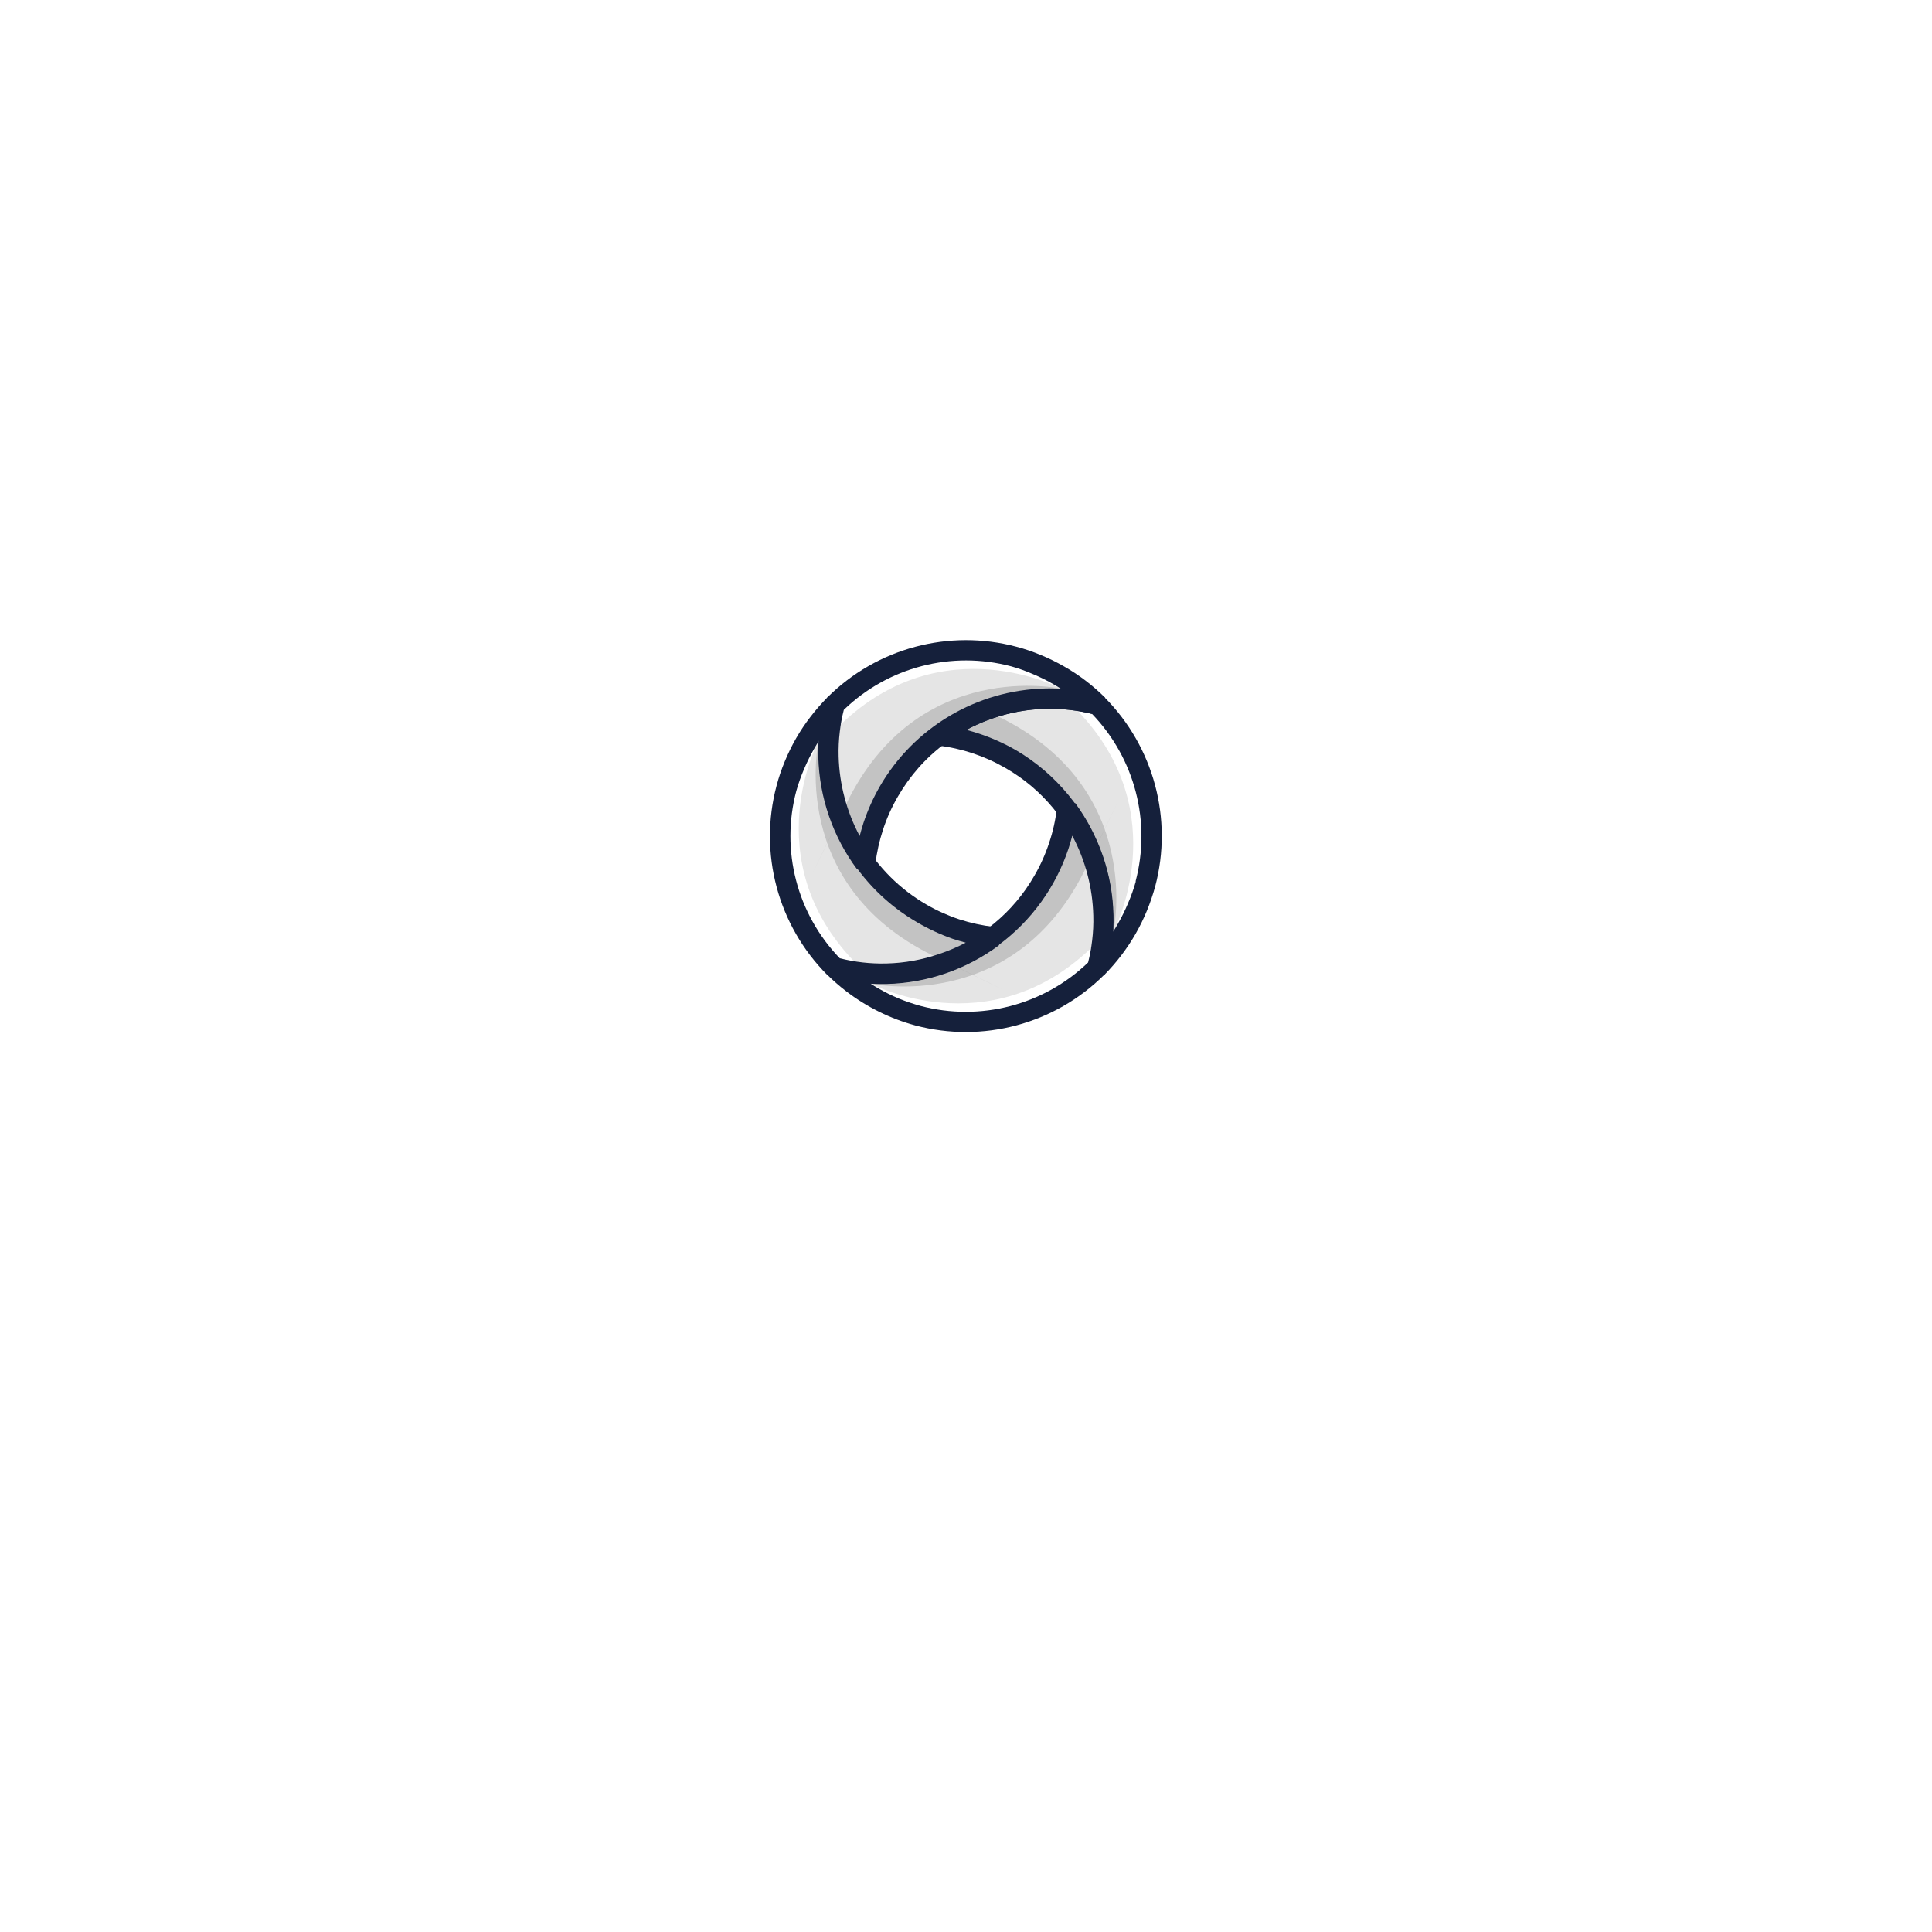
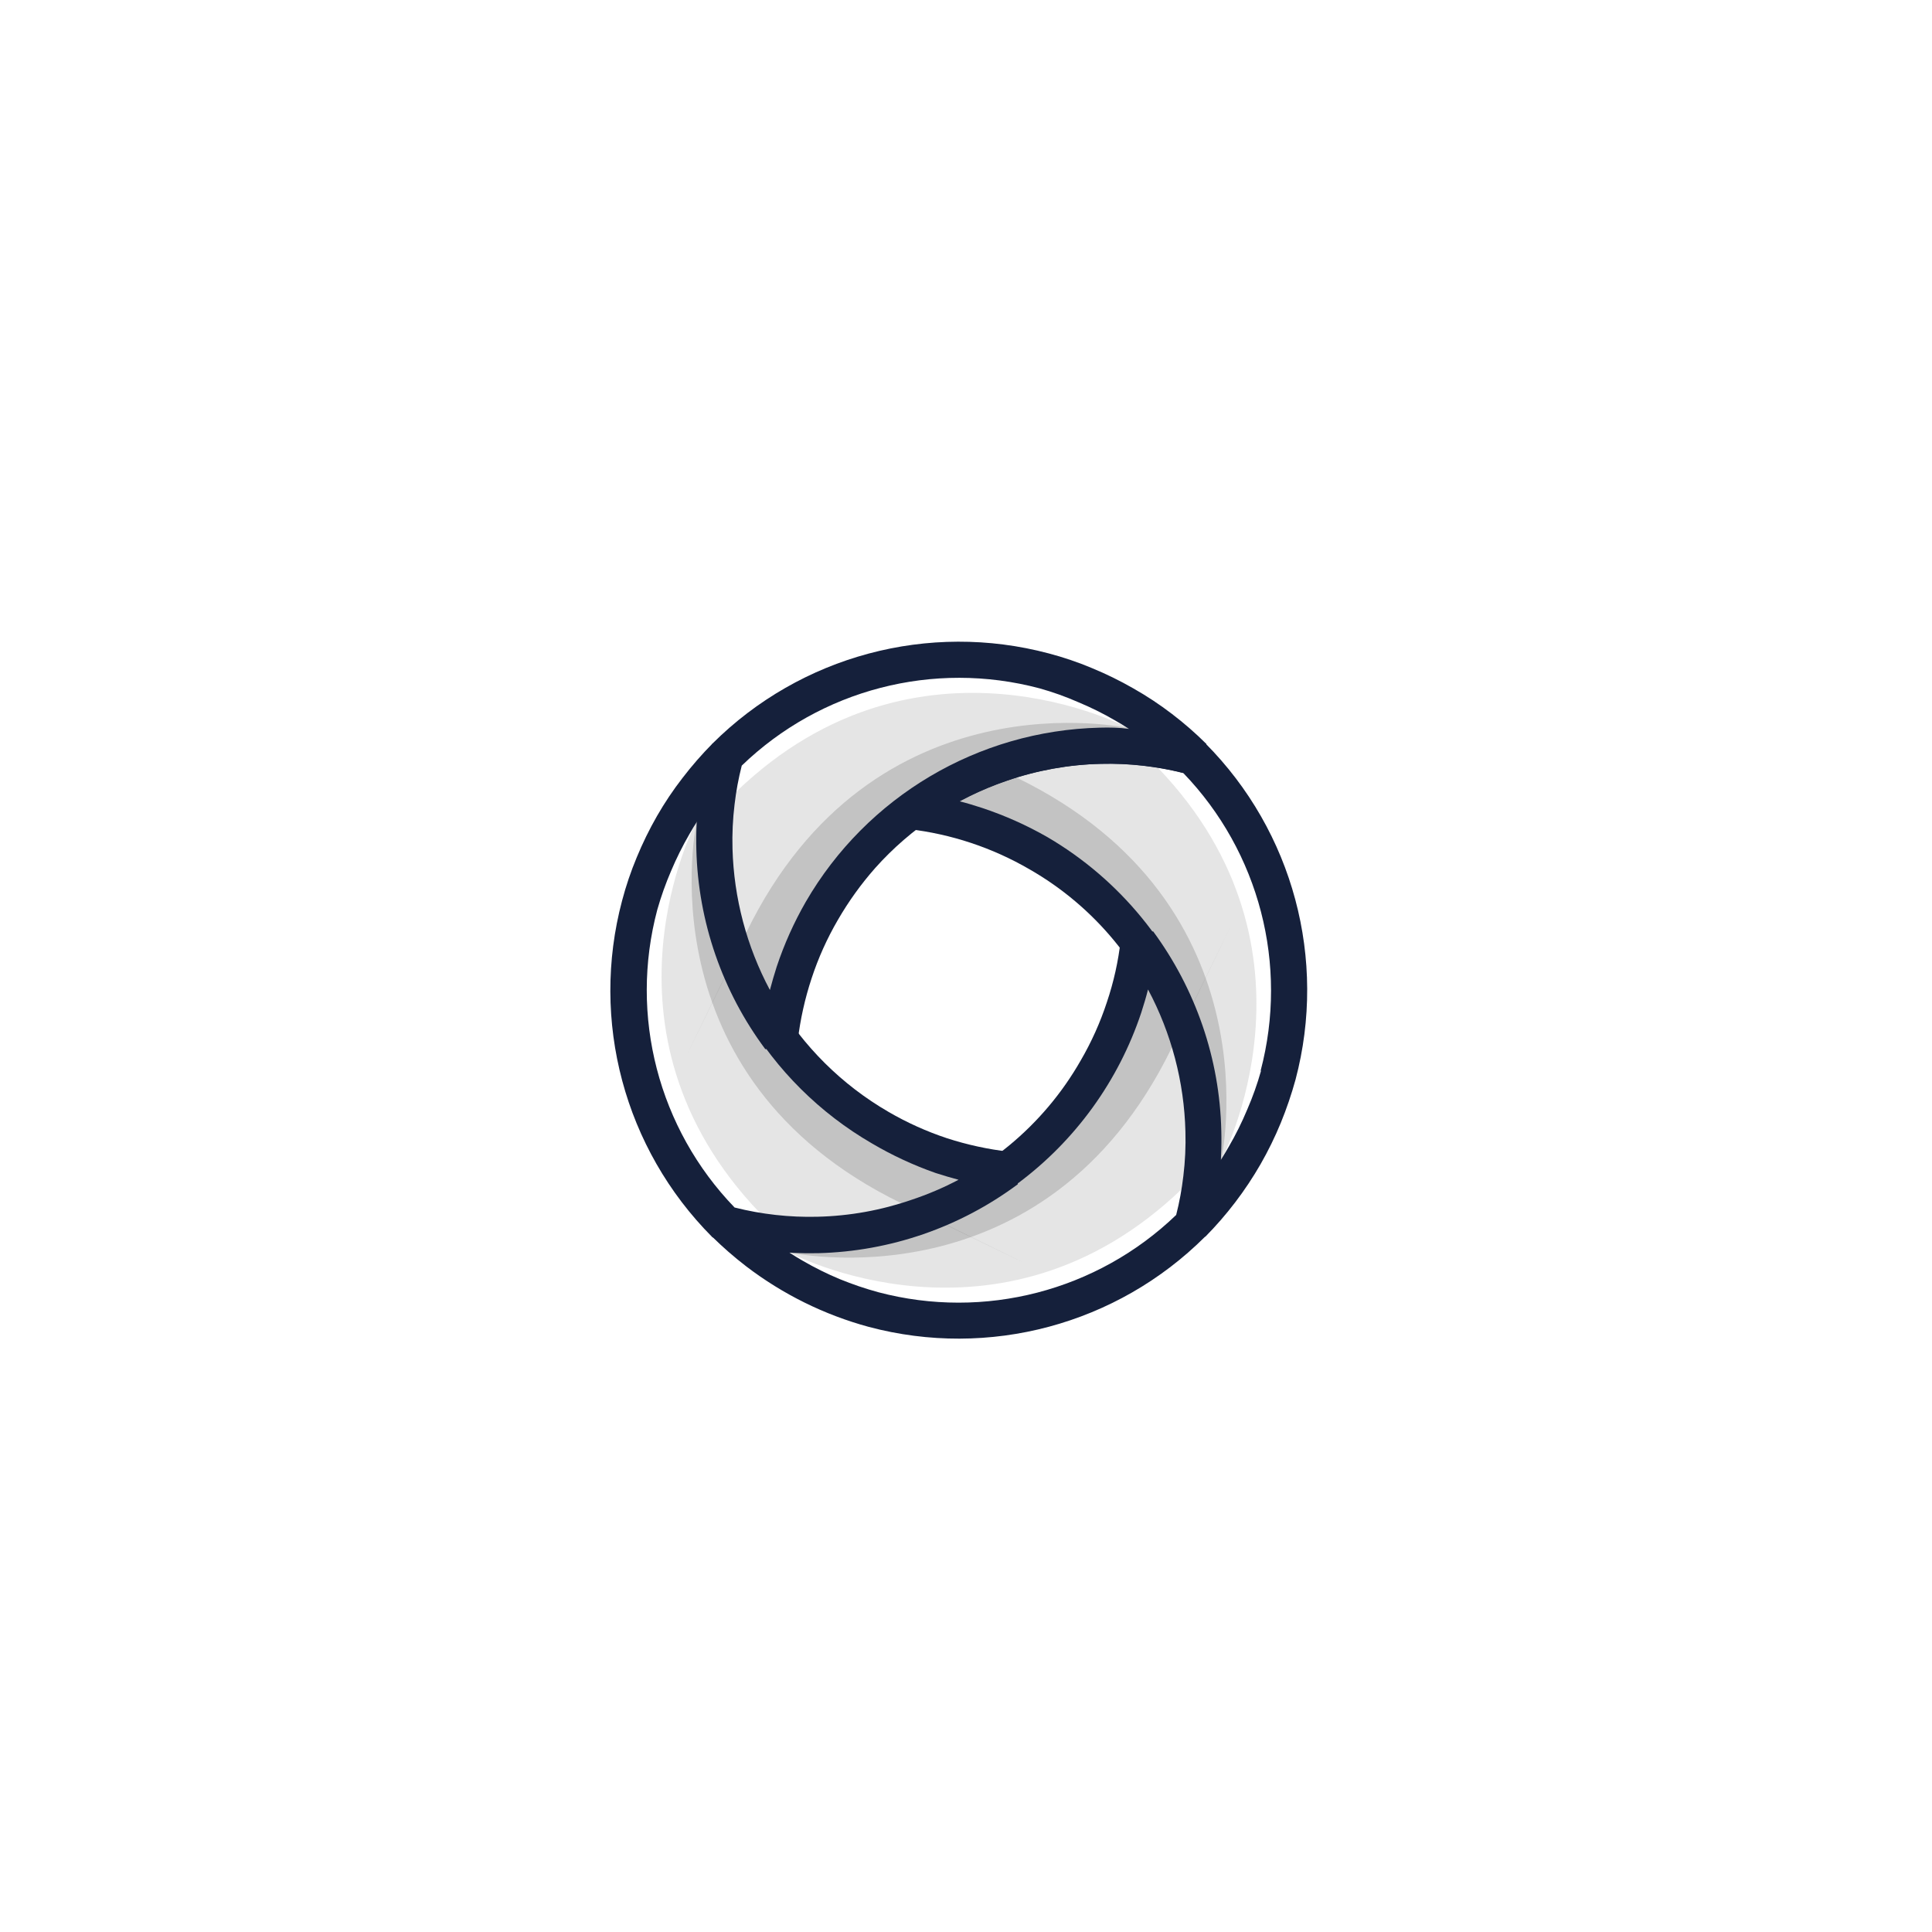
- <svg xmlns="http://www.w3.org/2000/svg" id="Layer_1" data-name="Layer 1" viewBox="0 0 248.99 248.99">
+ <svg xmlns="http://www.w3.org/2000/svg" viewBox="55 36 140 140">
  <defs>
    <style>.cls-1,.cls-3{fill:#fff;}.cls-2{fill:#e5e5e5;}.cls-2,.cls-3,.cls-4{fill-rule:evenodd;}.cls-4{opacity:0.15;}.cls-5{fill:#15203b;}</style>
  </defs>
-   <rect class="cls-1" width="248.99" height="248.99" />
+   <rect class="cls-1" width="200" height="200" />
  <path class="cls-2" d="M134.72,90A24,24,0,0,0,121,94.74a24,24,0,0,1,9.24,3.06,23.75,23.75,0,0,1,7.26,6.47A24,24,0,0,1,142.21,118a23.76,23.76,0,0,1-.8,6.73,24,24,0,0,0,3.82-5,23.35,23.35,0,0,0,2.4-5.79,24,24,0,0,0-6.18-23.1A23.4,23.4,0,0,0,134.72,90Z" />
  <path class="cls-3" d="M137.62,90.14a15.6,15.6,0,0,0,1.28,1.49c12.71,13.24,4.59,28.45,4.59,28.45a4.79,4.79,0,0,0,1.15.62c.2-.31.4-.64.59-1a23.35,23.35,0,0,0,2.4-5.79,24,24,0,0,0-6.18-23.1A24.29,24.29,0,0,0,137.62,90.14Z" />
  <path class="cls-4" d="M128.65,92.34c-19-9.22-1.18-.58-1.73-.8a23.91,23.91,0,0,0-5.92,3.2,24,24,0,0,1,9.24,3.06,23.75,23.75,0,0,1,7.26,6.47A24,24,0,0,1,142.21,118a23.44,23.44,0,0,1-.06,2.37c.44-.08.89-.17,1.34-.28C143.49,120.08,147.63,101.56,128.65,92.34Z" />
  <path class="cls-5" d="M142.38,89.91l-.59-.34a24.83,24.83,0,0,0-3.52-.67,23.85,23.85,0,0,0-3.58-.17,25.22,25.22,0,0,0-14.47,5l.63,2.35a22.61,22.61,0,0,1,8.73,2.9,22.35,22.35,0,0,1,10.09,12.25A22.43,22.43,0,0,1,140.9,118a21.37,21.37,0,0,1-.15,3.2,23.17,23.17,0,0,1-.61,3.16l2.2,1.26a25.8,25.8,0,0,0,4-5.25,25.76,25.76,0,0,0,1.47-3,27.7,27.7,0,0,0,1.07-3.14,25.35,25.35,0,0,0-6.53-24.36Zm4,23.68a22.09,22.09,0,0,1-1,2.81,23,23,0,0,1-1.33,2.68c-.19.34-.4.67-.6,1,0-.71,0-1.42,0-2.12a25.18,25.18,0,0,0-1.36-7.62A25.36,25.36,0,0,0,130.9,96.66a26.11,26.11,0,0,0-4.72-2.11c-.55-.18-1.11-.35-1.66-.49a22.85,22.85,0,0,1,3.4-1.48,22.43,22.43,0,0,1,6.83-1.23,22.29,22.29,0,0,1,6,.67,22.73,22.73,0,0,1,5.6,21.57Z" />
  <path class="cls-2" d="M134.45,113.51a24,24,0,0,1-26.92,11.17,23.95,23.95,0,0,0,33.88,0,23.76,23.76,0,0,0,.8-6.73,24,24,0,0,0-4.71-13.72A23.88,23.88,0,0,1,134.45,113.51Z" />
  <path class="cls-3" d="M112.17,126.75a5,5,0,0,0-.62,1.16c.31.2.64.4,1,.59a23.88,23.88,0,0,0,28.89-3.78,23.17,23.17,0,0,0,.69-3.83c-.46.35-.95.77-1.49,1.27C127.38,134.88,112.17,126.75,112.17,126.75Z" />
  <path class="cls-4" d="M140.71,110.18a23.73,23.73,0,0,0-3.21-5.91,23.95,23.95,0,0,1-23.24,21.21,23.44,23.44,0,0,1-2.37-.06c.08.44.17.88.28,1.33,0,0,18.52,4.15,27.74-14.83S140.49,110.74,140.71,110.18Z" />
  <path class="cls-5" d="M138.56,103.49l-2.35.63a21.61,21.61,0,0,1-1,4.5,22.07,22.07,0,0,1-1.9,4.23,22.35,22.35,0,0,1-12.25,10.09,22.43,22.43,0,0,1-6.83,1.23A21.57,21.57,0,0,1,111,124a23.33,23.33,0,0,1-3.15-.61l-1.27,2.2a26.56,26.56,0,0,0,2.5,2.18,25.7,25.7,0,0,0,8.87,4.38,25.29,25.29,0,0,0,24.37-6.53l.34-.58a26.32,26.32,0,0,0,.67-3.52,23.85,23.85,0,0,0,.17-3.58,25.18,25.18,0,0,0-1.36-7.62A25.54,25.54,0,0,0,138.56,103.49Zm2.19,17.73a21.46,21.46,0,0,1-.52,2.82,22.74,22.74,0,0,1-21.58,5.6,24.26,24.26,0,0,1-2.8-.95,23,23,0,0,1-2.68-1.33c-.34-.2-.68-.4-1-.61.71,0,1.42.06,2.12,0a25.29,25.29,0,0,0,14.47-5,25.45,25.45,0,0,0,8.94-12.37c.18-.56.35-1.12.49-1.68A23.1,23.1,0,0,1,140.9,118,21.37,21.37,0,0,1,140.75,121.22Z" />
  <path class="cls-2" d="M111.47,111.25a24.1,24.1,0,0,1-4.7-13.72,23.76,23.76,0,0,1,.8-6.73,23.59,23.59,0,0,0-3.82,5,23.92,23.92,0,0,0,3.78,28.9,23.76,23.76,0,0,0,6.73.8A24,24,0,0,0,128,120.77a24,24,0,0,1-16.51-9.52Z" />
  <path class="cls-3" d="M105.5,95.44a5.52,5.52,0,0,0-1.16-.63l-.59,1a23.92,23.92,0,0,0,3.78,28.9,23.17,23.17,0,0,0,3.83.69,16.93,16.93,0,0,0-1.28-1.49C97.37,110.65,105.5,95.44,105.5,95.44Z" />
  <path class="cls-4" d="M122.06,124a23.62,23.62,0,0,0,5.92-3.21,24,24,0,0,1-16.51-9.52,24.1,24.1,0,0,1-4.7-13.72,23.44,23.44,0,0,1,.06-2.37c-.44.08-.89.17-1.33.28,0,0-4.14,18.52,14.83,27.74S121.51,123.76,122.06,124Z" />
  <path class="cls-5" d="M123.62,118.48a22.55,22.55,0,0,1-4.22-1.9A22.69,22.69,0,0,1,108.08,97.5a21.57,21.57,0,0,1,.15-3.21,25,25,0,0,1,.6-3.15l-2.19-1.27a26.56,26.56,0,0,0-2.18,2.5,24.16,24.16,0,0,0-1.85,2.76,25.76,25.76,0,0,0-1.47,3,24,24,0,0,0-1.06,3.13,25.32,25.32,0,0,0,6.52,24.37l.59.34a25,25,0,0,0,3.51.67,25.46,25.46,0,0,0,3.59.17,25.29,25.29,0,0,0,14.47-5l-.63-2.35A23.23,23.23,0,0,1,123.62,118.48Zm-2.56,4.46a22.43,22.43,0,0,1-6.83,1.23,22.29,22.29,0,0,1-6-.67,22.67,22.67,0,0,1-5.6-21.58,23.21,23.21,0,0,1,1-2.81,23.67,23.67,0,0,1,1.33-2.67c.19-.34.4-.68.61-1,0,.71-.06,1.42,0,2.12a25.32,25.32,0,0,0,12.62,21.3A26.11,26.11,0,0,0,122.8,121c.55.18,1.11.34,1.66.49A22.4,22.4,0,0,1,121.06,122.94Z" />
  <path class="cls-2" d="M130.67,84.61a24,24,0,0,0-23.1,6.19,23.76,23.76,0,0,0-.8,6.73,24.1,24.1,0,0,0,4.7,13.72A23.94,23.94,0,0,1,134.72,90a23.4,23.4,0,0,1,6.73.8,24.17,24.17,0,0,0-10.78-6.23Z" />
  <path class="cls-3" d="M130.67,84.61a24,24,0,0,0-23.1,6.19,24.29,24.29,0,0,0-.7,3.83,15.63,15.63,0,0,0,1.5-1.28c13.23-12.71,28.43-4.58,28.43-4.58a4.74,4.74,0,0,0,.63-1.16c-.32-.21-.63-.4-1-.59A24,24,0,0,0,130.67,84.61Z" />
  <path class="cls-4" d="M136.8,88.77c.12.45.21.89.29,1.33a23.44,23.44,0,0,0-2.37-.06,24,24,0,0,0-23.25,21.21,24.09,24.09,0,0,1-3.2-5.92c.22-.55-8.42,17.24.8-1.74S136.8,88.77,136.8,88.77Z" />
  <path class="cls-5" d="M137.12,85.88a25.76,25.76,0,0,0-3-1.47A23.68,23.68,0,0,0,131,83.35a25.31,25.31,0,0,0-24.36,6.52l-.34.59a25,25,0,0,0-.67,3.51,24,24,0,0,0-.17,3.59,25.29,25.29,0,0,0,5,14.47l2.35-.63a23,23,0,0,1,1-4.5,22.07,22.07,0,0,1,1.9-4.23,23.36,23.36,0,0,1,2.71-3.77,22.51,22.51,0,0,1,9.54-6.32,22.43,22.43,0,0,1,6.83-1.23,21.57,21.57,0,0,1,3.21.15,21.87,21.87,0,0,1,3.15.61l1.27-2.2a25.19,25.19,0,0,0-2.5-2.18A24.16,24.16,0,0,0,137.12,85.88Zm-2.43,2.85a25.32,25.32,0,0,0-21.3,12.62,25.72,25.72,0,0,0-2.11,4.71c-.18.56-.34,1.12-.49,1.68a23.1,23.1,0,0,1-2.71-10.24,21.57,21.57,0,0,1,.15-3.21,21.32,21.32,0,0,1,.52-2.81,22.67,22.67,0,0,1,21.58-5.6,21,21,0,0,1,2.8,1,22.23,22.23,0,0,1,2.68,1.33c.34.19.68.4,1,.61C136.1,88.72,135.4,88.71,134.69,88.73Z" />
</svg>
